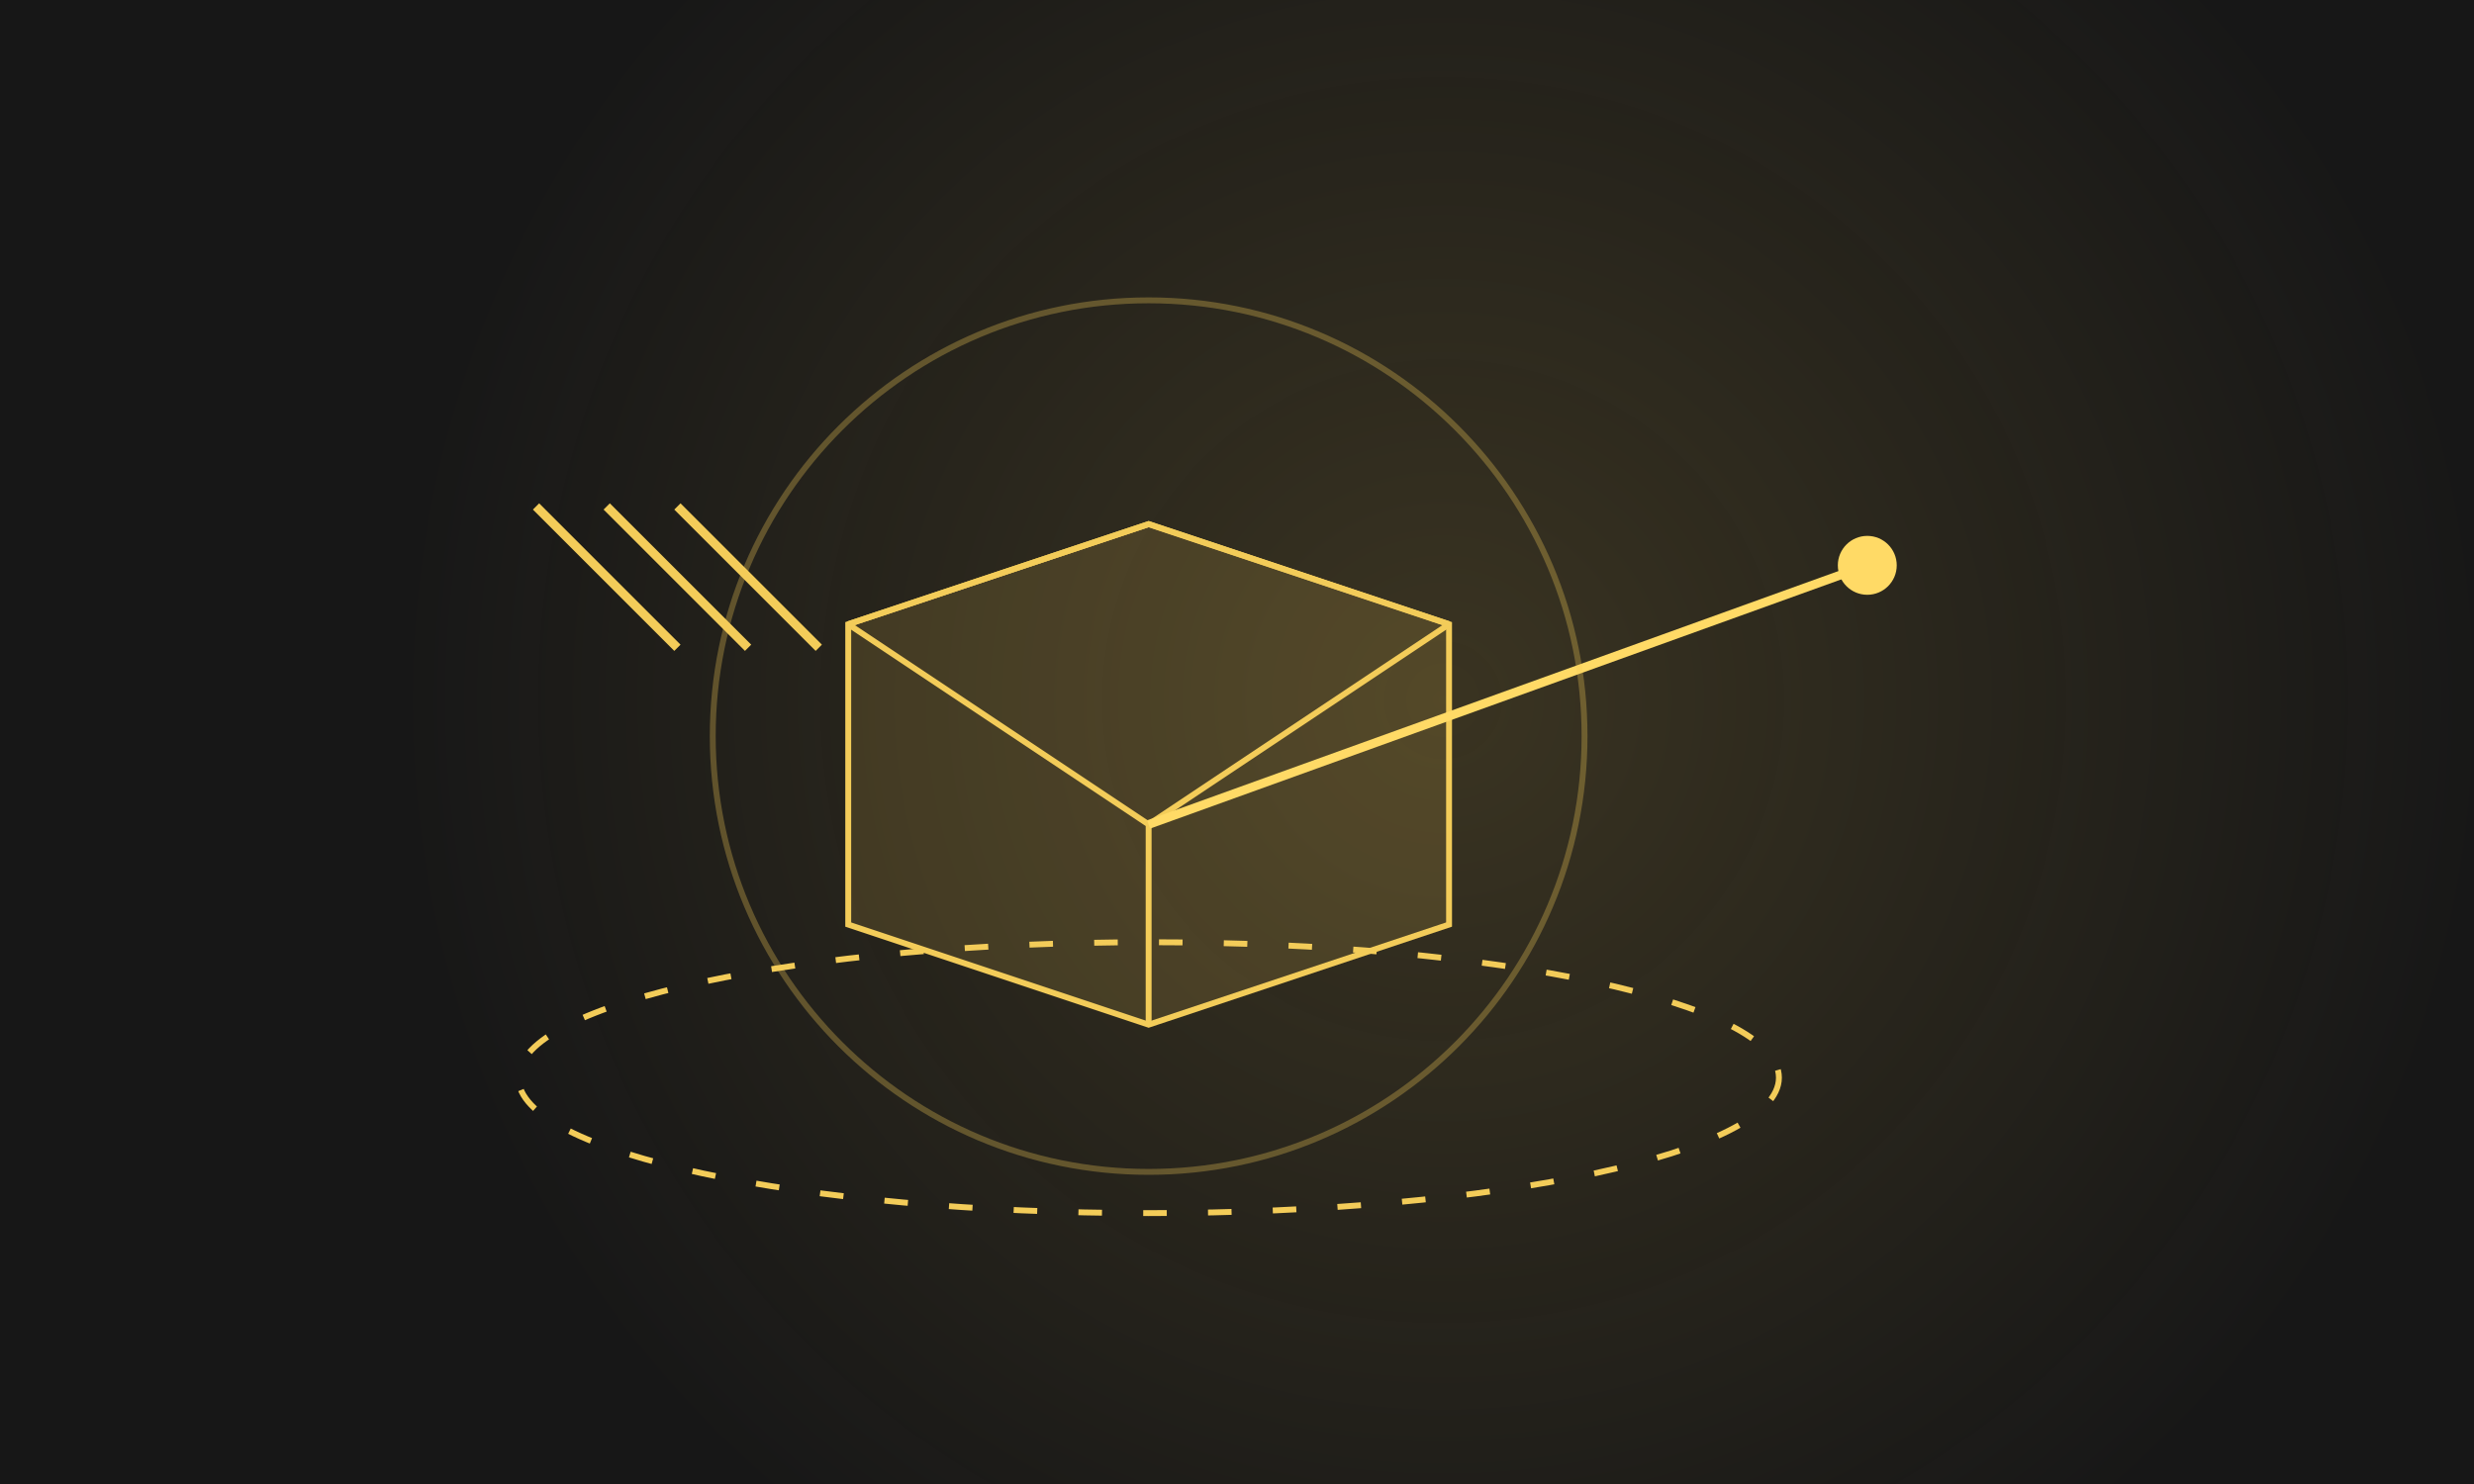
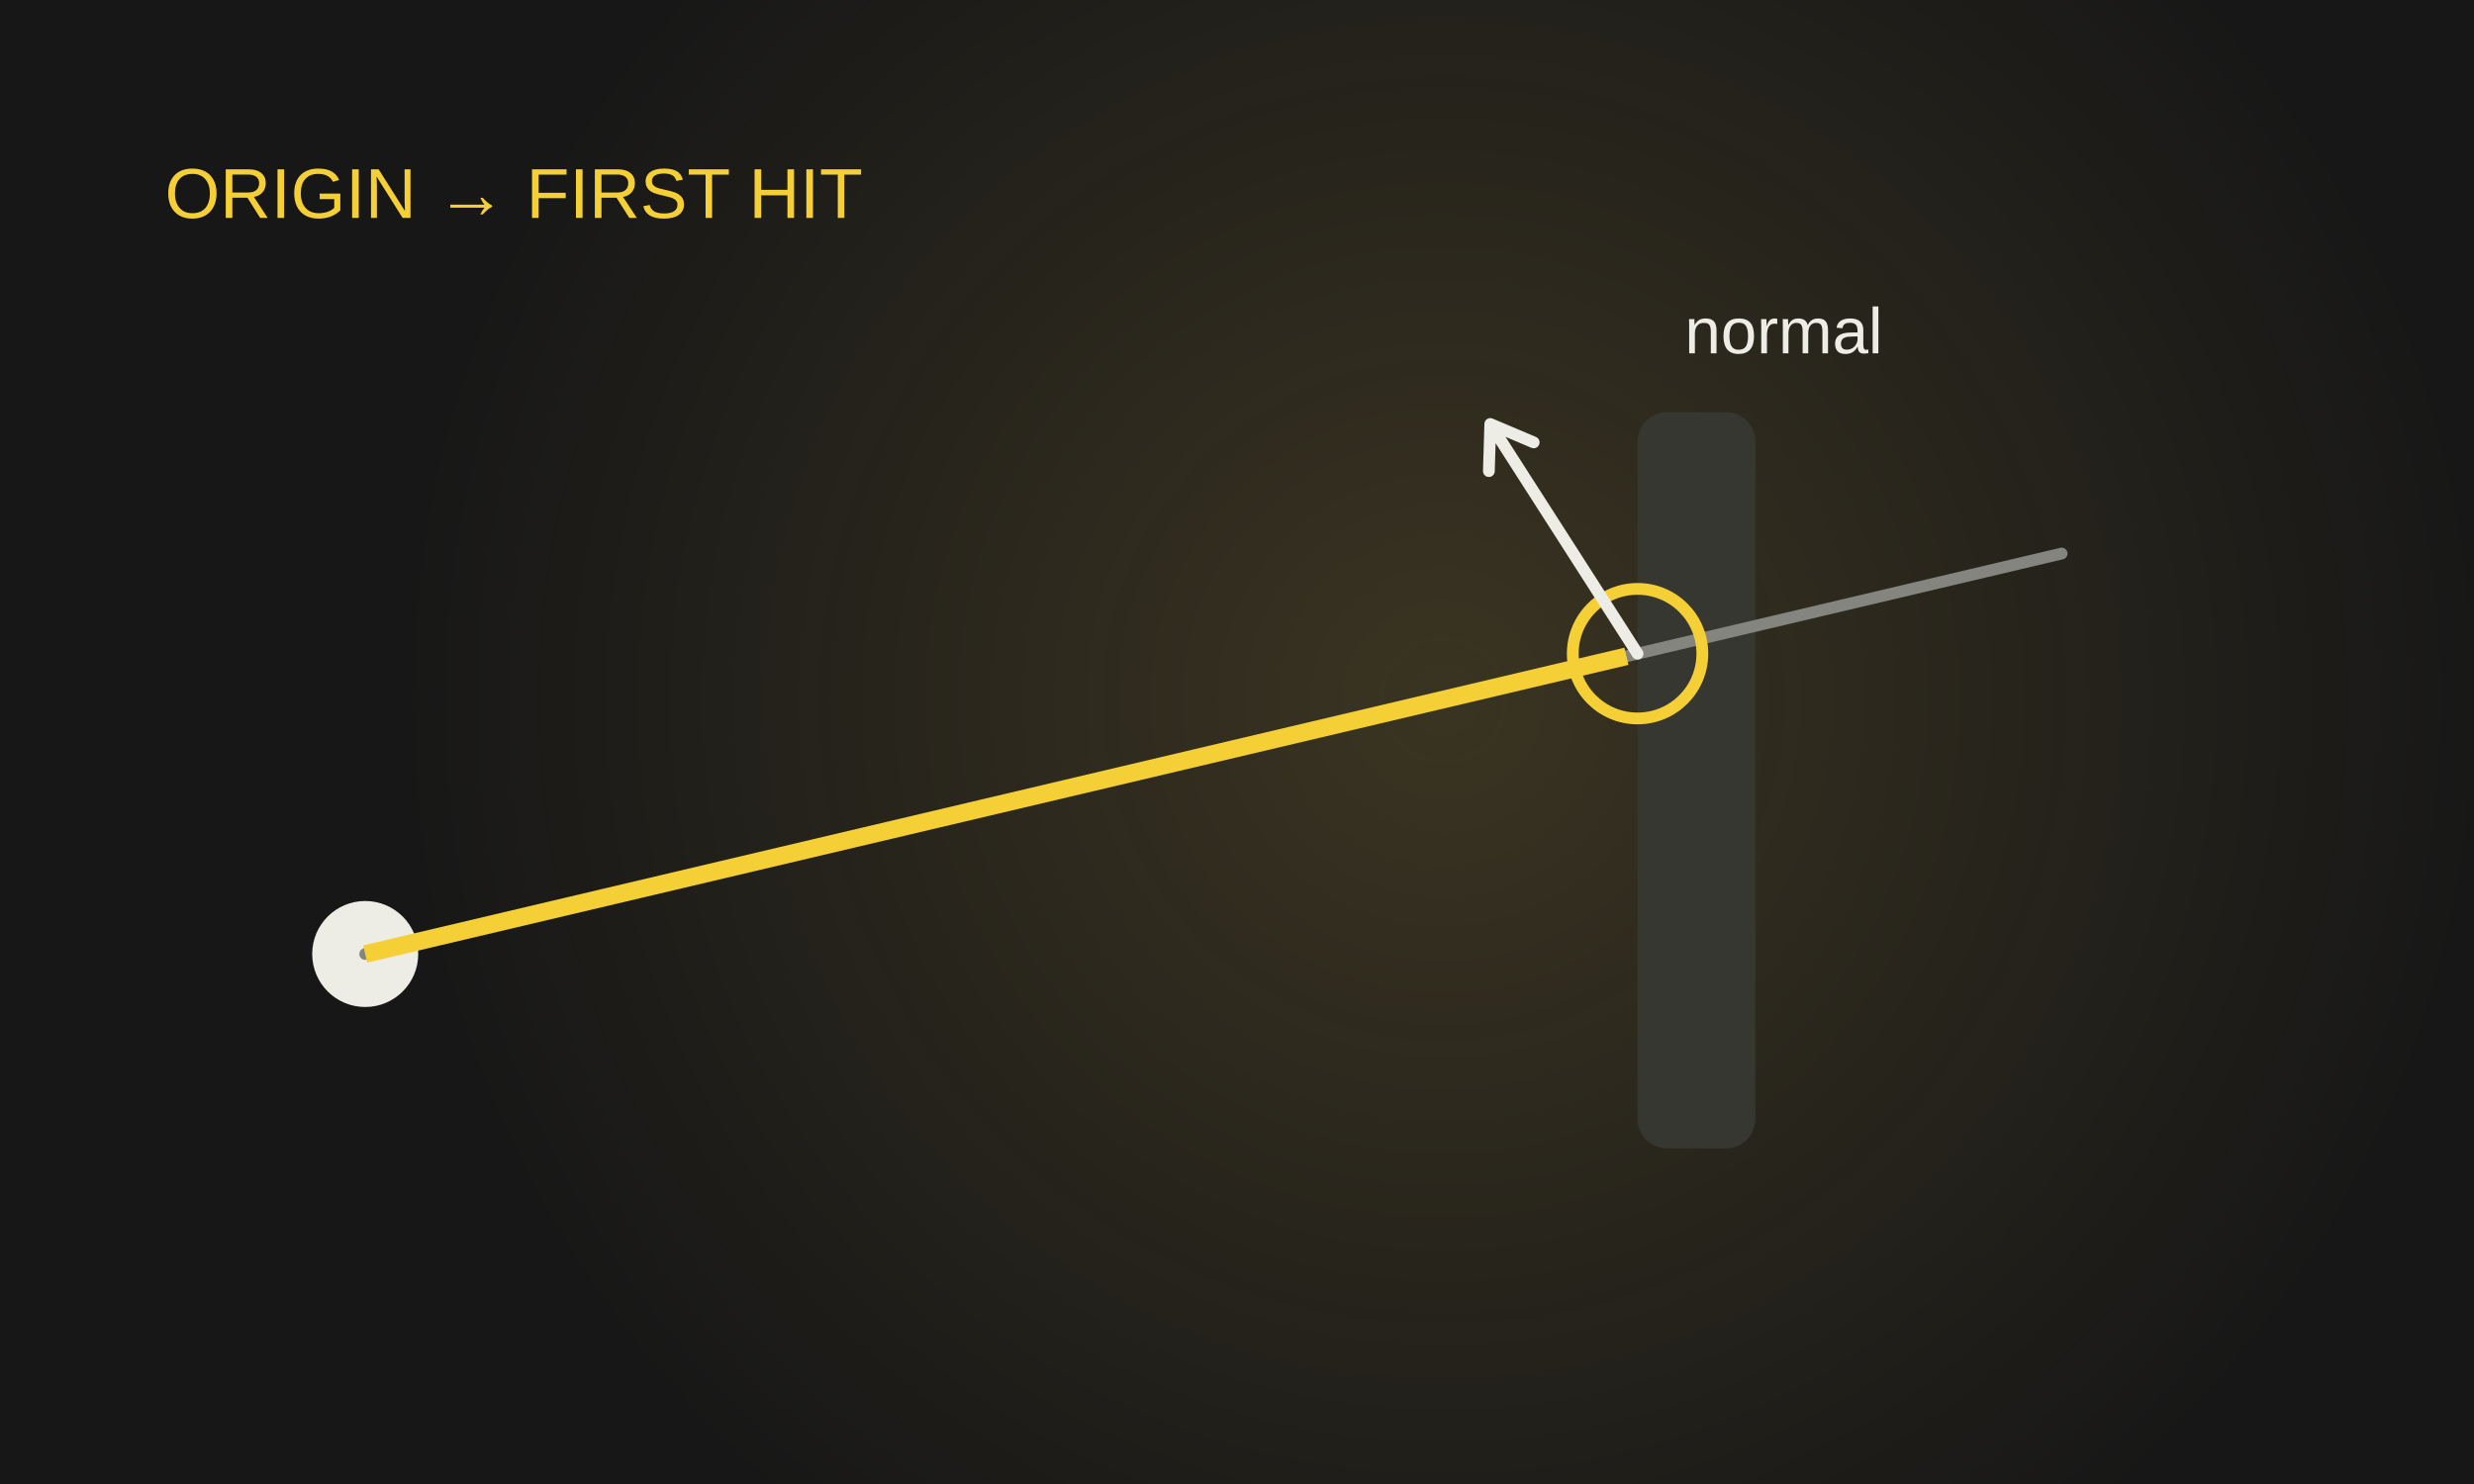
<svg xmlns="http://www.w3.org/2000/svg" class="article-cover" viewBox="0 0 420 252" role="img" aria-label="레이캐스트 개념 도식">
  <defs>
    <radialGradient id="cover-raycast-glow">
      <stop stop-color="hsl(45 86% 65%)" stop-opacity=".16" />
      <stop offset="1" stop-color="hsl(45 86% 65%)" stop-opacity="0" />
    </radialGradient>
    <radialGradient id="cover-raycast-orb" cx="30%" cy="24%">
      <stop stop-color="#fff7d6" />
      <stop offset=".42" stop-color="hsl(45 86% 65%)" />
      <stop offset="1" stop-color="#46390d" />
    </radialGradient>
  </defs>
  <rect width="420" height="252" fill="#171717" />
  <circle cx="245" cy="119" r="175" fill="url(#cover-raycast-glow)" />
-   <g transform="translate(195 123)">
-     <path d="M0 -34L51 -17V34L0 51L-51 34V-17Z" fill="hsl(45 86% 65%)" fill-opacity=".14" stroke="hsl(45 86% 65%)" />
-     <path d="M0 17V51M0 17L51 -17M0 17L-51 -17M-51 -17L0 -34L51 -17" stroke="hsl(45 86% 65%)" fill="none" />
+   <g class="technical-scene" data-scene="raycast">
+     <text x="28" y="37" fill="#f5cf36" font-family="Arial,sans-serif" font-size="12">ORIGIN → FIRST HIT</text>
+     <circle cx="62" cy="162" r="9" fill="#edece5" />
+     <rect x="278" y="70" width="20" height="125" rx="5" fill="#373731" />
+     <path d="M62 162L350 94" fill="none" stroke="#85857f" stroke-width="2" stroke-linecap="round" stroke-linejoin="round" />
+     <path d="M62 162L278 111" stroke="#f5cf36" stroke-width="3" stroke-dasharray="220" stroke-dashoffset="0">
+       <animate attributeName="stroke-dashoffset" values="220;0;0;220" dur="4s" repeatCount="indefinite" />
+     </path>
+     <circle cx="278" cy="111" r="11" fill="none" stroke="#f5cf36" stroke-width="2" />
+     <path d="M278 111L253 72M260.366 75.121L253 72L252.76 79.996" fill="none" stroke="#edece5" stroke-width="2" stroke-linecap="round" stroke-linejoin="round" />
+     <text x="286" y="60" fill="#edece5" font-family="Arial,sans-serif" font-size="11">normal</text>
  </g>
-   <path d="M195 140L317 96" stroke="#ffda66" stroke-width="1.5" fill="none" />
-   <circle cx="317" cy="96" r="5" fill="#ffda66" />
-   <ellipse cx="195" cy="183" rx="107" ry="23" fill="none" stroke="hsl(45 86% 65%)" stroke-dasharray="4 7" />
-   <path d="M91 86L115 110" stroke="hsl(45 86% 65%)" stroke-width="1.5" fill="none" />
-   <path d="M103 86L127 110" stroke="hsl(45 86% 65%)" stroke-width="1.5" fill="none" />
-   <path d="M115 86L139 110" stroke="hsl(45 86% 65%)" stroke-width="1.5" fill="none" />
-   <circle cx="195" cy="125" r="74" fill="none" stroke="hsl(45 86% 65%)" stroke-opacity=".3" />
</svg>
